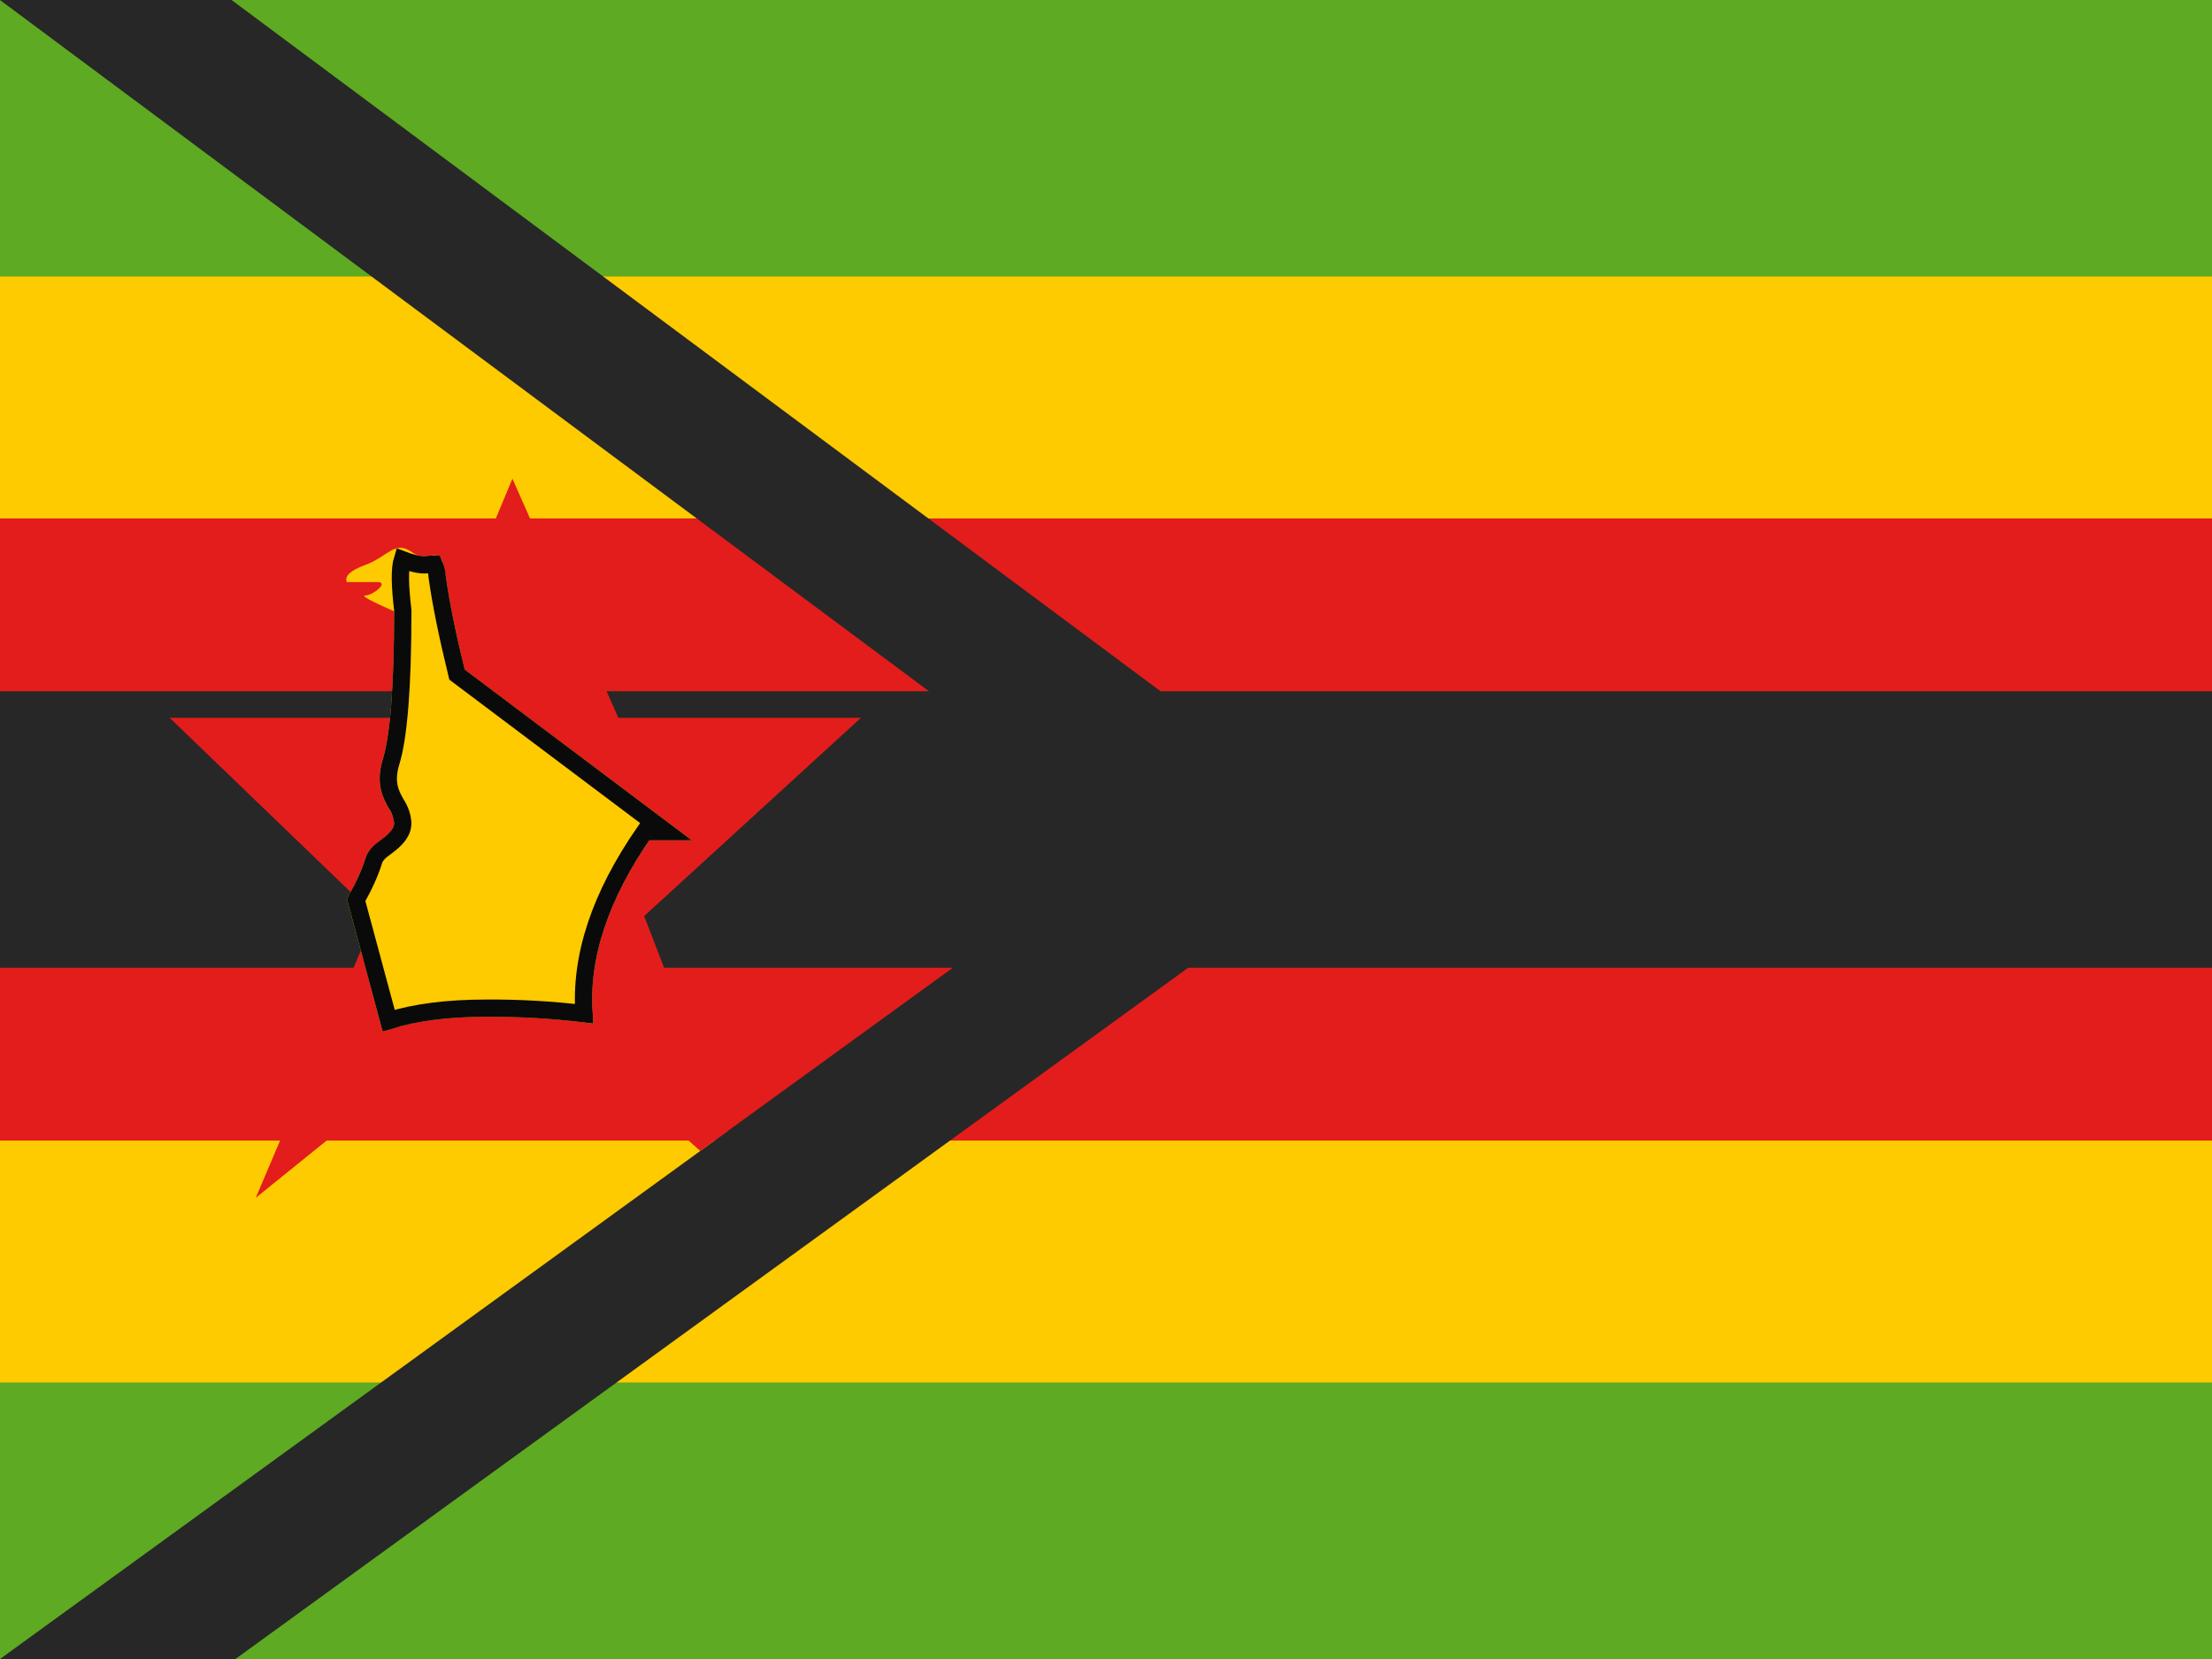
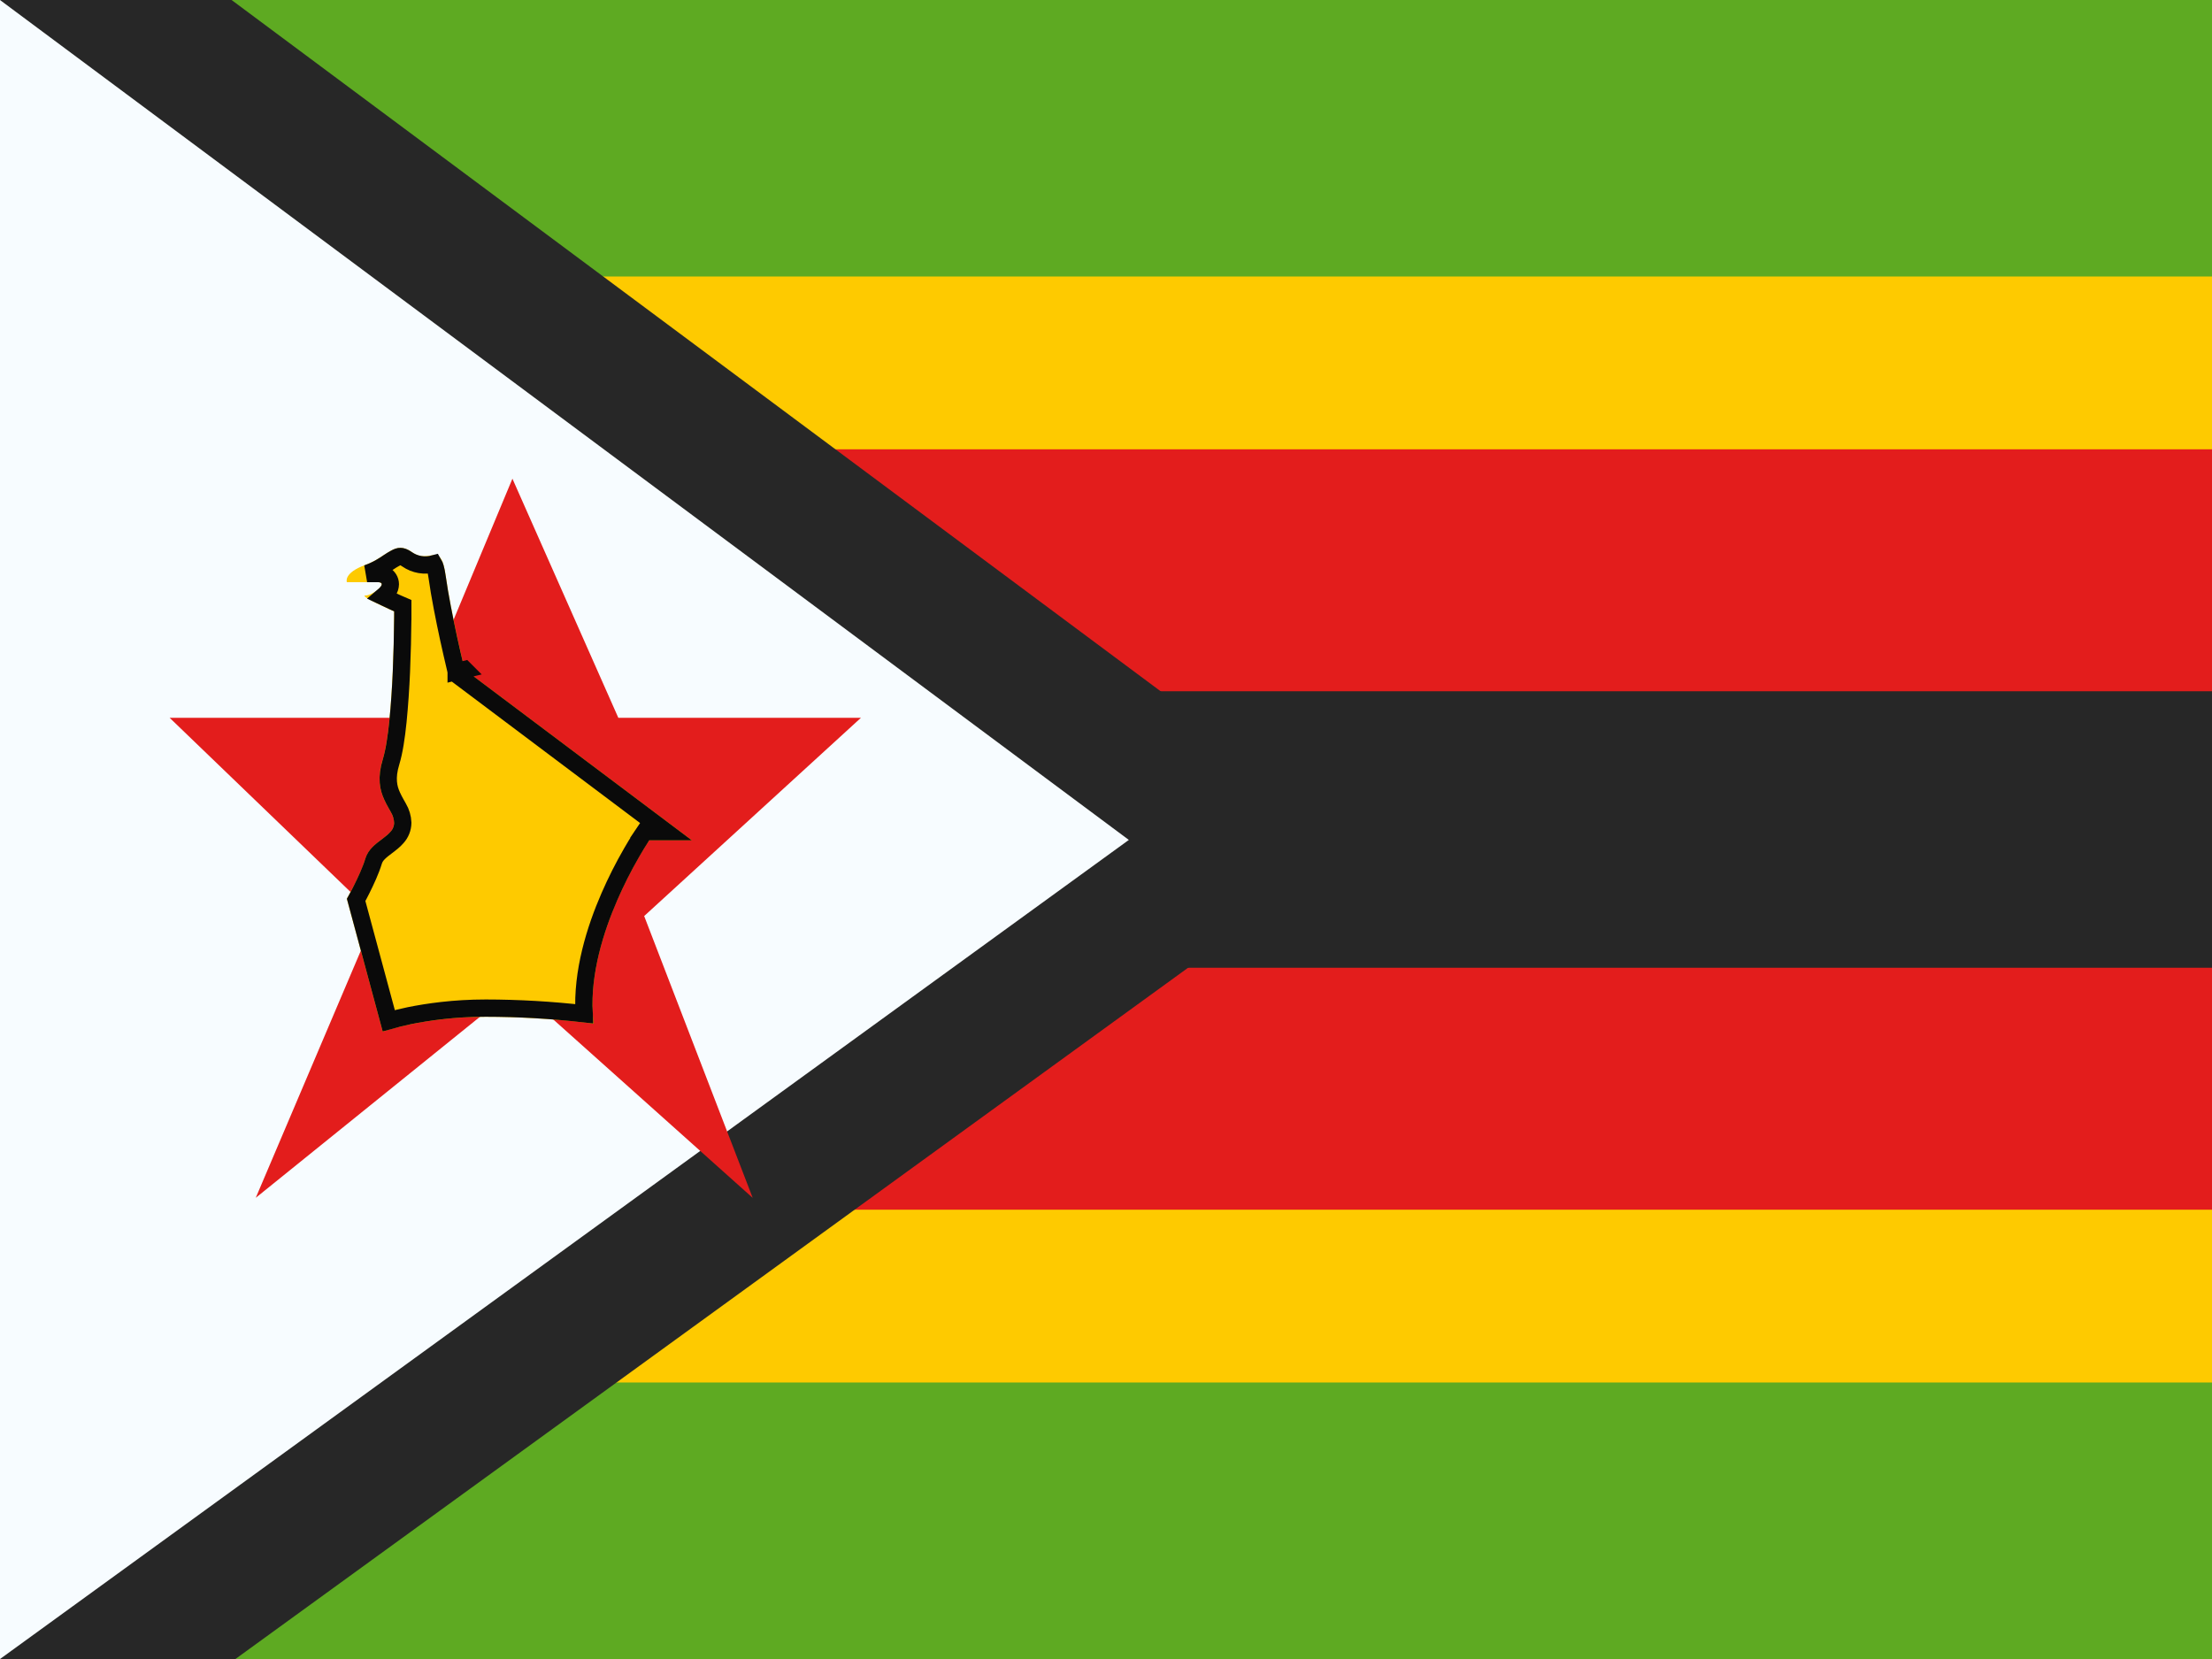
- <svg xmlns="http://www.w3.org/2000/svg" xmlns:xlink="http://www.w3.org/1999/xlink" viewBox="0 0 32 24">
-   <defs>
-     <mask id="mantine-x8j0n86c2" fill="#fff">
-       <path fill-rule="evenodd" d="M0 0h32v24H0z" />
+ <svg xmlns="http://www.w3.org/2000/svg" fill="none" viewBox="0 0 32 24">
+   <mask id="a" style="mask-type:alpha" width="32" height="24" x="0" y="0" maskUnits="userSpaceOnUse">
+     <path fill="#fff" d="M0 0h32v24H0z" />
+   </mask>
+   <g mask="url(#a)">
+     <path fill="#F7FCFF" fill-rule="evenodd" d="M0 0v24h32V0H0z" clip-rule="evenodd" />
+     <mask id="b" style="mask-type:alpha" width="32" height="24" x="0" y="0" maskUnits="userSpaceOnUse">
+       <path fill="#fff" fill-rule="evenodd" d="M0 0v24h32V0H0z" clip-rule="evenodd" />
    </mask>
-     <mask id="mantine-84v9e9mxr" fill="#fff">
-       <use fill-rule="evenodd" xlink:href="#mantine-caujn08o3" />
+     <g mask="url(#b)">
+       <path fill="#FECA00" fill-rule="evenodd" d="M0 2v20h32V2H0z" clip-rule="evenodd" />
+       <path fill="#272727" stroke="#E31D1C" stroke-width="3.5" d="M0 8.25h-1.75v7.5h35.5v-7.5H0z" />
+       <path fill="#5EAA22" fill-rule="evenodd" d="M0 4V0h32v4H0zm0 20v-4h32v4H0z" clip-rule="evenodd" />
+     </g>
+     <path fill="#F7FCFF" stroke="#272727" stroke-width="2" d="M.597-.802L-1-1.991V25.96l1.587-1.15L16.918 12.96l1.102-.799-1.092-.812L.597-.802z" />
+     <mask id="c" style="mask-type:alpha" width="22" height="32" x="-2" y="-4" maskUnits="userSpaceOnUse">
+       <path fill="#fff" stroke="#fff" stroke-width="2" d="M.597-.802L-1-1.991V25.96l1.587-1.15L16.918 12.96l1.102-.799-1.092-.812L.597-.802z" />
    </mask>
-     <mask id="mantine-0jj3prw39" fill="#fff">
-       <path fill-rule="evenodd" d="M0 0v24l16.331-11.848z" />
-     </mask>
-     <path id="mantine-caujn08o3" d="M0 0h32v24H0z" />
-   </defs>
-   <g fill="none" fill-rule="evenodd" mask="url(#mantine-x8j0n86c2)">
-     <use fill="#f7fcff" xlink:href="#mantine-caujn08o3" />
-     <path fill="#feca00" d="M0 2h32v20H0z" mask="url(#mantine-84v9e9mxr)" />
-     <path fill="#272727" stroke="#e31d1c" stroke-width="3.5" d="M-1.75 8.25h35.5v7.5h-35.5z" mask="url(#mantine-84v9e9mxr)" />
-     <path fill="#5eaa22" d="M32 20v4H0v-4zm0-20v4H0V0z" mask="url(#mantine-84v9e9mxr)" />
-     <path stroke="#272727" stroke-width="2" d="M-1-1.99l19.02 14.152L-1 25.961z" />
-     <g mask="url(#mantine-0jj3prw39)">
-       <path fill="#e31d1c" d="M7.478 14.278L3.7 17.328l1.733-4.076-2.979-2.868H5.97l1.443-3.459 1.532 3.459h3.51l-3.136 2.868 1.57 4.077z" />
-       <path fill="#feca00" d="M5.018 8.421c-.037-.088.053-.17.269-.249.323-.117.422-.364.676-.182.254.182.413-.184.486.342.048.35.14.802.273 1.355l3.288 2.47h-.618c-.641.942-.909 1.827-.803 2.653a10.54 10.54 0 00-1.563-.1c-.6 0-1.096.071-1.489.215l-.52-1.924c.126-.215.216-.41.27-.583.08-.26.415-.309.415-.516s-.33-.38-.165-.917c.11-.358.165-1.071.165-2.141-.348-.153-.486-.23-.415-.23.106 0 .348-.193.174-.193h-.443z" />
-       <path stroke="#0a0a0a" stroke-width=".25" d="M5.82 8.097c.252.095.34.076.415.065.015-.002.03-.007.042-.006a.517.517 0 01.048.193c.05.363.145.833.286 1.41l3.024 2.273h-.309c-.647.932-.936 1.81-.877 2.633a11.09 11.09 0 00-1.423-.08c-.553 0-1.02.06-1.403.18l-.471-1.746c.117-.207.202-.395.254-.564.032-.103.119-.159.191-.213.135-.101.23-.2.23-.34a.574.574 0 00-.095-.272c-.074-.131-.17-.3-.075-.608.112-.364.17-1.09.17-2.178V8.83c-.043-.362-.047-.603-.007-.733z" />
+     <g mask="url(#c)">
+       <path fill="#E31D1C" fill-rule="evenodd" d="M7.478 14.278L3.7 17.328l1.733-4.076-2.979-2.868H5.97l1.443-3.459 1.532 3.459h3.51l-3.136 2.868 1.57 4.077-3.41-3.05z" clip-rule="evenodd" />
+       <path fill="#FECA00" fill-rule="evenodd" d="M5.018 8.422s-.055-.133.269-.25c.323-.117.422-.364.676-.182.254.182.413-.184.485.342.073.525.274 1.355.274 1.355l3.288 2.47h-.618s-.962 1.413-.803 2.653c0 0-.664-.1-1.563-.1-.9 0-1.489.215-1.489.215l-.52-1.924s.189-.323.27-.583c.08-.26.415-.309.415-.516 0-.207-.33-.38-.165-.917s.165-2.14.165-2.14-.522-.23-.415-.23c.106 0 .348-.193.174-.193h-.443z" clip-rule="evenodd" />
+       <path stroke="#0A0A0A" stroke-width=".25" d="M6.722 9.687l-.121.029.01.044.036.027 2.988 2.245h-.309l-.037.055.103.07-.103-.07h0l-.001.001-.003.004-.008.013a5.17 5.17 0 00-.14.23 6.29 6.29 0 00-.32.634c-.206.473-.401 1.093-.367 1.697a12.662 12.662 0 00-1.424-.082c-.46 0-.84.056-1.107.11a4.123 4.123 0 00-.295.073l-.472-1.749.006-.011c.02-.035.046-.085.075-.143.058-.116.13-.269.173-.41.027-.085.095-.14.194-.214l.003-.002c.044-.034.098-.074.14-.123a.32.32 0 00.084-.213.459.459 0 00-.063-.214 2.524 2.524 0 00-.036-.064 1.333 1.333 0 01-.056-.109c-.051-.111-.088-.257-.015-.493.045-.147.077-.358.1-.585.023-.23.04-.483.05-.718a22.485 22.485 0 00.02-.804v-.07h0v0h-.125.125v-.083l-.074-.032h0l-.002-.001-.004-.002-.016-.007-.057-.026a7.24 7.24 0 01-.135-.063.48.48 0 00.075-.079.181.181 0 00.033-.101.149.149 0 00-.08-.131.223.223 0 00-.106-.023h-.008 0-.002 0-.002 0-.002 0-.002 0H5.432h0-.002 0-.002 0H5.42h0-.002 0-.01 0-.002 0-.008 0H5.388h0-.008 0-.002 0-.007 0-.007 0-.008 0-.008 0-.007 0-.007 0-.007 0-.007 0-.007 0-.002 0a1.189 1.189 0 00.248-.122l.07-.046c.03-.02.055-.036.082-.05.04-.023.064-.03.082-.029.017 0 .047.006.096.041a.463.463 0 00.387.066c.012.02.031.072.048.192.037.268.106.61.165.884a24.83 24.83 0 00.102.446l.006.027.002.008v.001h0v.001h0l.122-.03z" />
    </g>
  </g>
</svg>
